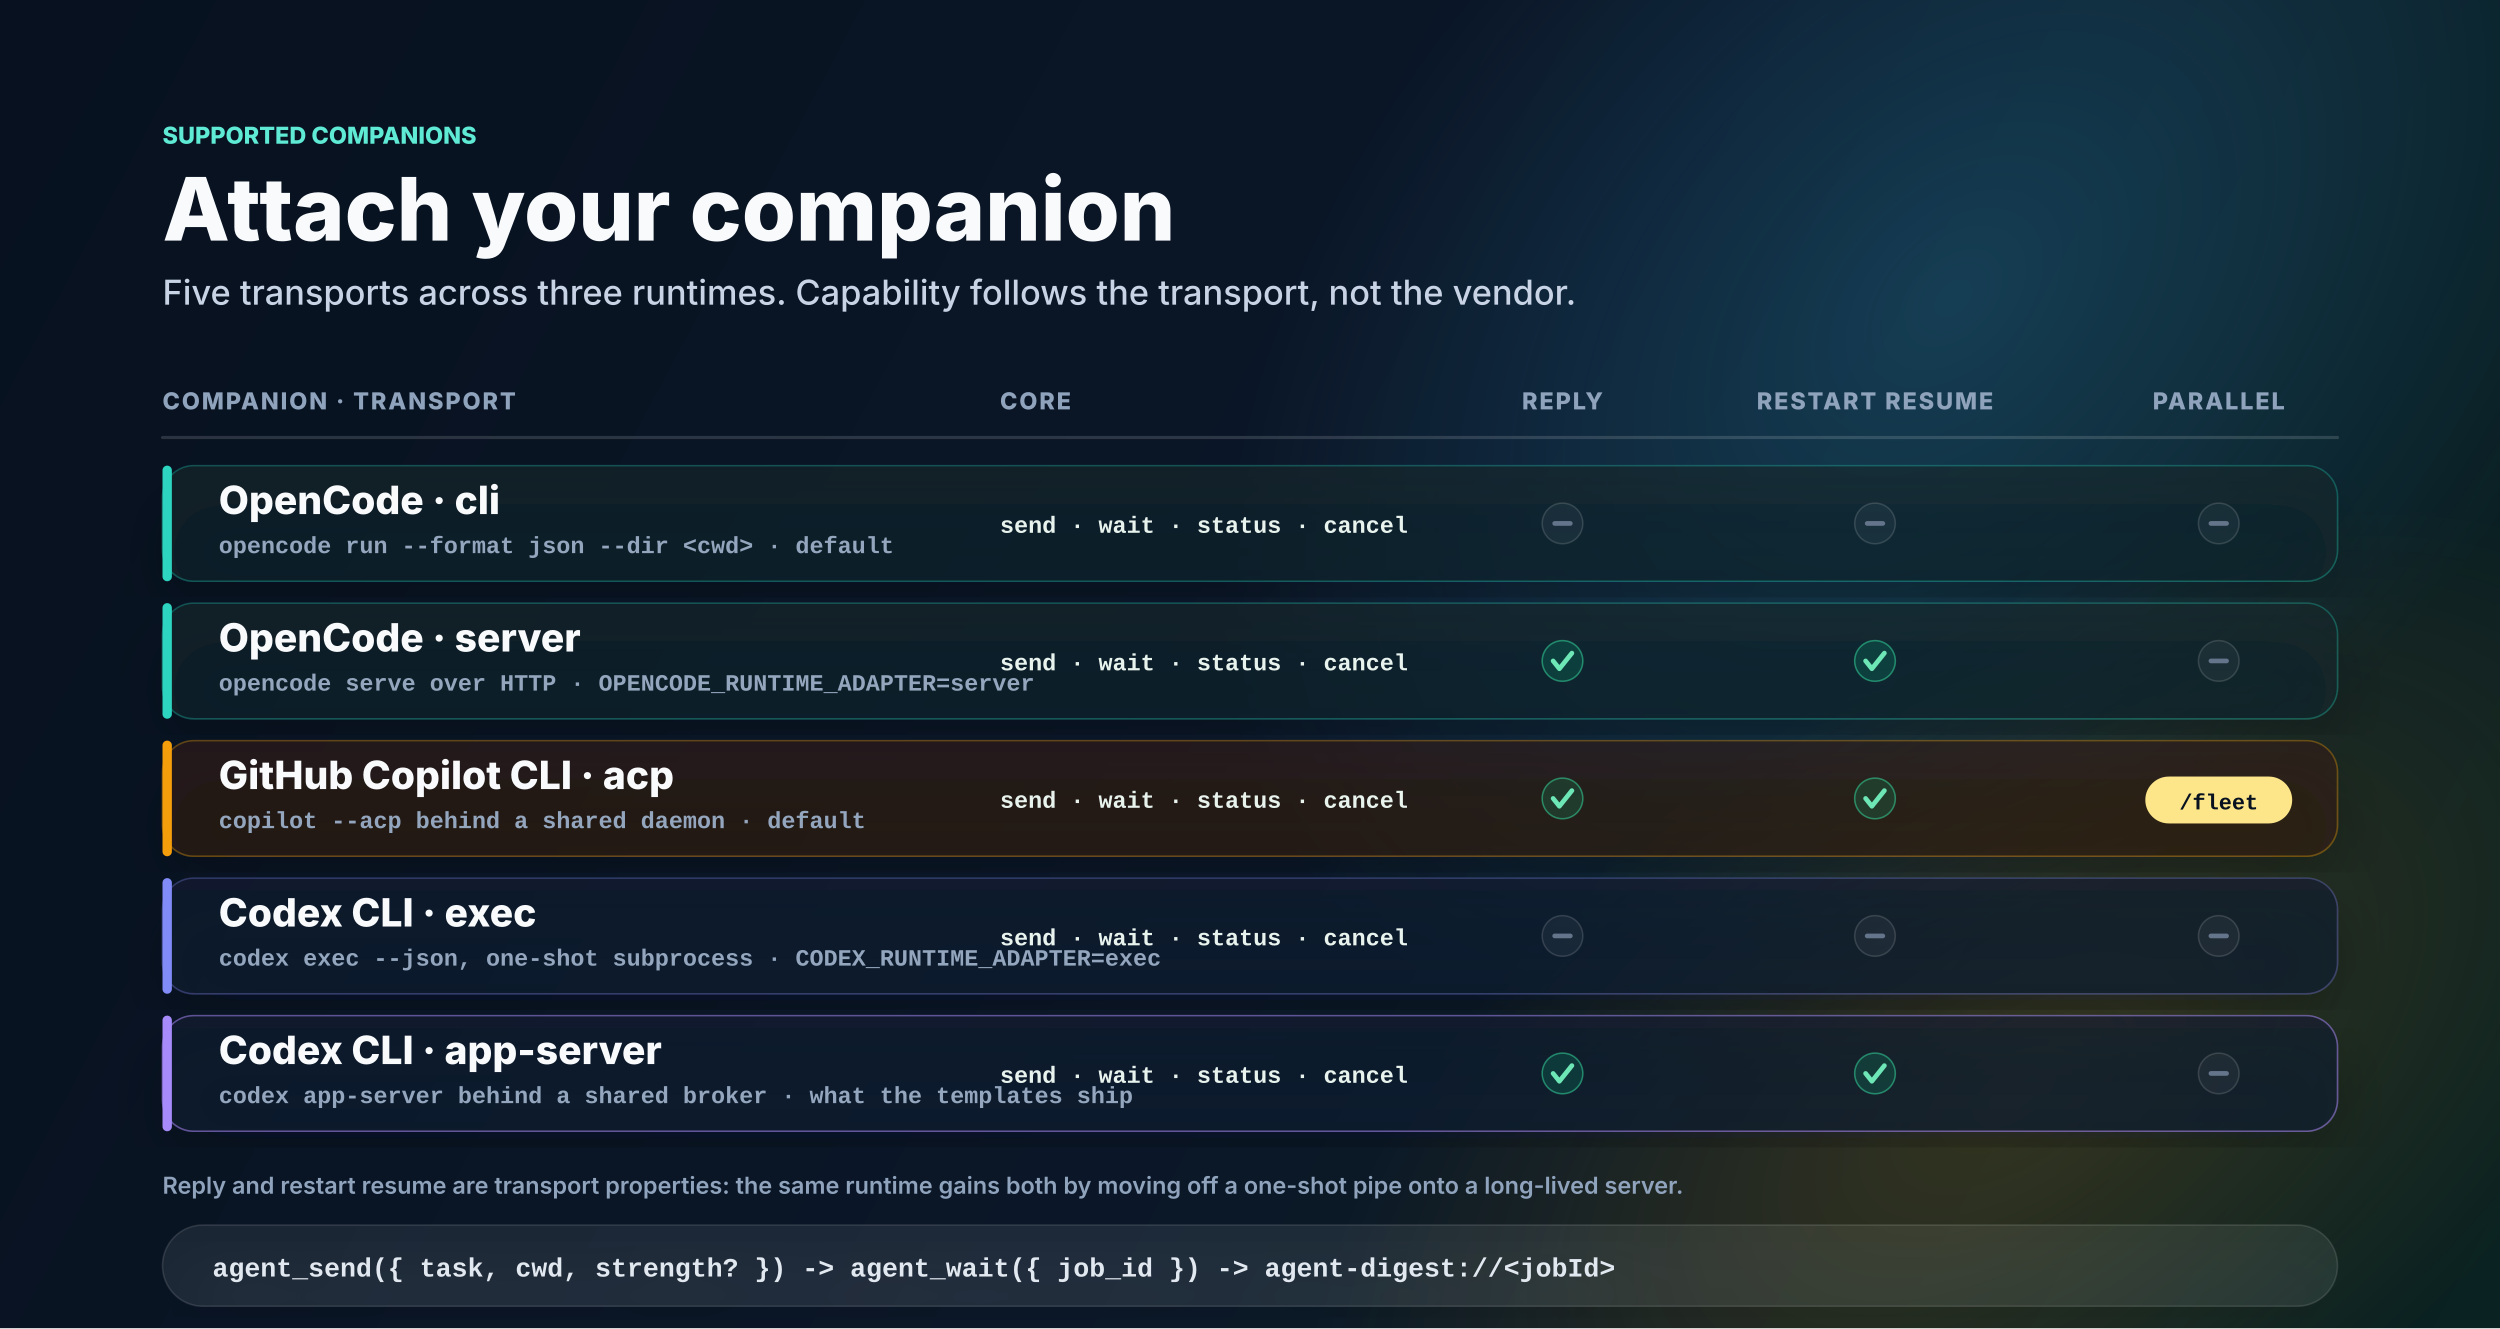
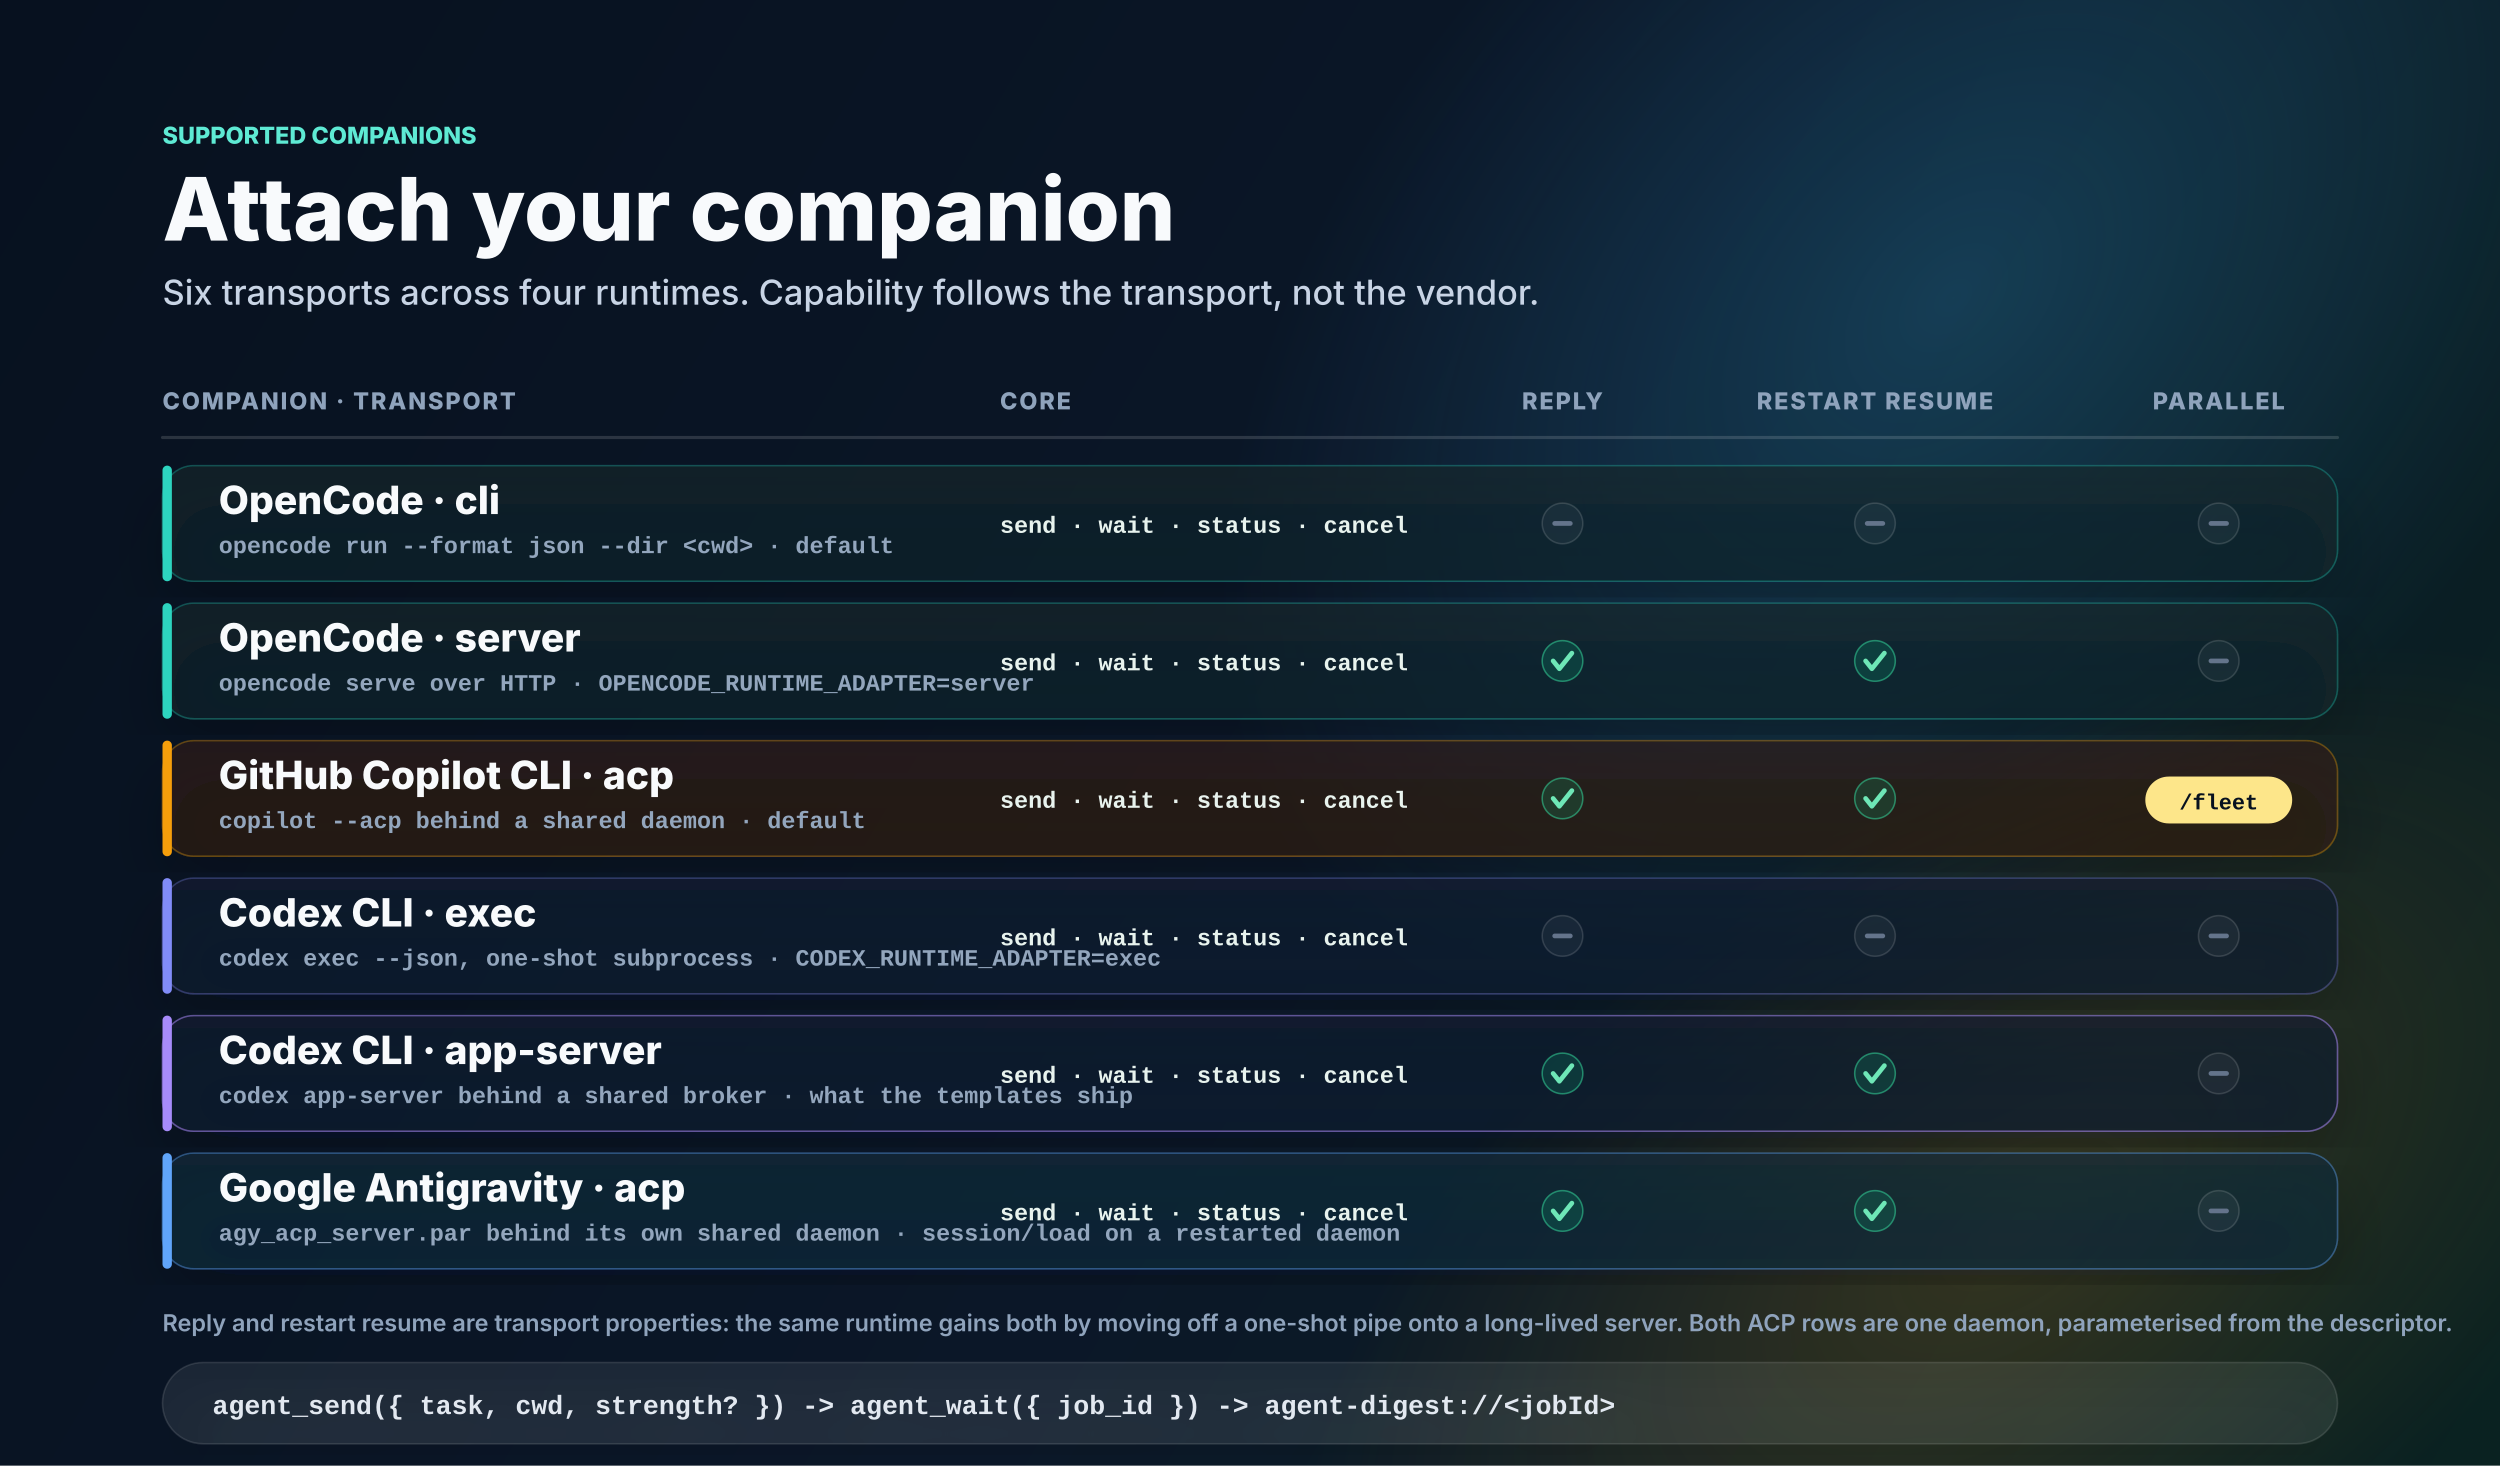
- <svg xmlns="http://www.w3.org/2000/svg" width="3200" height="1700" viewBox="0 0 1600 850" fill="none" role="img" aria-labelledby="title desc">
+ <svg xmlns="http://www.w3.org/2000/svg" width="3200" height="1876" viewBox="0 0 1600 938" fill="none" role="img" aria-labelledby="title desc">
  <defs>
-     <linearGradient id="bg" x1="0" y1="0" x2="1600" y2="850" gradientUnits="userSpaceOnUse">
+     <linearGradient id="bg" x1="0" y1="0" x2="1600" y2="938" gradientUnits="userSpaceOnUse">
      <stop offset="0" stop-color="#07111F" />
      <stop offset="0.54" stop-color="#0B1728" />
      <stop offset="1" stop-color="#0A2221" />
    </linearGradient>
    <radialGradient id="glowBlue" cx="0" cy="0" r="1" gradientUnits="userSpaceOnUse" gradientTransform="translate(1250 190) rotate(135) scale(560 360)">
      <stop offset="0" stop-color="#38BDF8" stop-opacity="0.22" />
      <stop offset="1" stop-color="#38BDF8" stop-opacity="0" />
    </radialGradient>
-     <radialGradient id="glowAmber" cx="0" cy="0" r="1" gradientUnits="userSpaceOnUse" gradientTransform="translate(1290 700) rotate(145) scale(520 280)">
+     <radialGradient id="glowAmber" cx="0" cy="0" r="1" gradientUnits="userSpaceOnUse" gradientTransform="translate(1290 788) rotate(145) scale(520 280)">
      <stop offset="0" stop-color="#F59E0B" stop-opacity="0.18" />
      <stop offset="1" stop-color="#F59E0B" stop-opacity="0" />
    </radialGradient>
    <filter id="shadow" x="-8%" y="-14%" width="116%" height="128%" color-interpolation-filters="sRGB">
      <feDropShadow dx="0" dy="18" stdDeviation="20" flood-color="#000713" flood-opacity="0.34" />
    </filter>
    <style>
      .sans { font-family: Inter, ui-sans-serif, system-ui, -apple-system, BlinkMacSystemFont, "Segoe UI", sans-serif; }
      .mono { font-family: ui-monospace, SFMono-Regular, Menlo, Consolas, "Liberation Mono", monospace; }
      .title { font-size: 56px; font-weight: 780; fill: #F8FAFC; }
      .subtitle { font-size: 22px; font-weight: 480; fill: #C8D4E5; }
      .eyebrow { font-size: 15px; font-weight: 780; fill: #5EEAD4; }
      .colhead { font-size: 15px; font-weight: 800; fill: #8FA3BC; letter-spacing: 1.2px; }
      .rowname { font-size: 25px; font-weight: 760; fill: #F8FAFC; }
      .rowsub { font-size: 15px; font-weight: 620; fill: #93A6BD; }
      .cellyes { font-size: 15px; font-weight: 760; fill: #E8F3EE; }
      .cellno { font-size: 16px; font-weight: 640; fill: #64748B; }
      .tagtxt { font-size: 14px; font-weight: 800; fill: #07111F; }
      .foot { font-size: 17px; font-weight: 700; fill: #E2E8F0; }
      .note { font-size: 15px; font-weight: 560; fill: #8FA3BC; }
    </style>
  </defs>
-   <rect width="1600" height="850" fill="url(#bg)" />
-   <rect width="1600" height="850" fill="url(#glowBlue)" />
-   <rect width="1600" height="850" fill="url(#glowAmber)" />
+   <rect width="1600" height="938" fill="url(#bg)" />
+   <rect width="1600" height="938" fill="url(#glowBlue)" />
+   <rect width="1600" height="938" fill="url(#glowAmber)" />
  <text x="104" y="92" class="sans eyebrow">SUPPORTED COMPANIONS</text>
  <text x="104" y="154" class="sans title">Attach your companion</text>
-   <text x="104" y="195" class="sans subtitle">Five transports across three runtimes. Capability follows the transport, not the vendor.</text>
+   <text x="104" y="195" class="sans subtitle">Six transports across four runtimes. Capability follows the transport, not the vendor.</text>
  <text x="104" y="262" class="sans colhead">COMPANION · TRANSPORT</text>
  <text x="640" y="262" class="sans colhead">CORE</text>
  <text x="1000" y="262" text-anchor="middle" class="sans colhead">REPLY</text>
  <text x="1200" y="262" text-anchor="middle" class="sans colhead">RESTART RESUME</text>
  <text x="1420" y="262" text-anchor="middle" class="sans colhead">PARALLEL</text>
  <path d="M104 280H1496" stroke="#FFFFFF" stroke-opacity="0.14" stroke-width="2" stroke-linecap="round" />
  <defs>
    <g id="tick">
      <circle cx="0" cy="0" r="13" fill="#10B981" fill-opacity="0.18" stroke="#34D399" stroke-opacity="0.55" />
      <path d="M-6 0L-2 5L6 -5" stroke="#6EE7B7" stroke-width="3" stroke-linecap="round" stroke-linejoin="round" fill="none" />
    </g>
    <g id="dash">
      <circle cx="0" cy="0" r="13" fill="#FFFFFF" fill-opacity="0.05" stroke="#FFFFFF" stroke-opacity="0.14" />
      <path d="M-5 0H5" stroke="#64748B" stroke-width="3" stroke-linecap="round" />
    </g>
  </defs>
  <g filter="url(#shadow)">
    <rect x="104" y="298" width="1392" height="74" rx="20" fill="#0E292B" fill-opacity="0.62" stroke="#2DD4BF" stroke-opacity="0.30" />
  </g>
  <rect x="104" y="298" width="6" height="74" rx="3" fill="#2DD4BF" />
  <text x="140" y="329" class="sans rowname">OpenCode · cli</text>
  <text x="140" y="354" class="mono rowsub">opencode run --format json --dir &lt;cwd&gt;   ·   default</text>
  <text x="640" y="341" class="mono cellyes">send · wait · status · cancel</text>
  <g transform="translate(1000 335)">
    <use href="#dash" />
  </g>
  <g transform="translate(1200 335)">
    <use href="#dash" />
  </g>
  <g transform="translate(1420 335)">
    <use href="#dash" />
  </g>
  <g filter="url(#shadow)">
    <rect x="104" y="386" width="1392" height="74" rx="20" fill="#0E292B" fill-opacity="0.62" stroke="#2DD4BF" stroke-opacity="0.30" />
  </g>
  <rect x="104" y="386" width="6" height="74" rx="3" fill="#2DD4BF" />
  <text x="140" y="417" class="sans rowname">OpenCode · server</text>
  <text x="140" y="442" class="mono rowsub">opencode serve over HTTP   ·   OPENCODE_RUNTIME_ADAPTER=server</text>
  <text x="640" y="429" class="mono cellyes">send · wait · status · cancel</text>
  <g transform="translate(1000 423)">
    <use href="#tick" />
  </g>
  <g transform="translate(1200 423)">
    <use href="#tick" />
  </g>
  <g transform="translate(1420 423)">
    <use href="#dash" />
  </g>
  <g filter="url(#shadow)">
    <rect x="104" y="474" width="1392" height="74" rx="20" fill="#332309" fill-opacity="0.62" stroke="#F59E0B" stroke-opacity="0.34" />
  </g>
  <rect x="104" y="474" width="6" height="74" rx="3" fill="#F59E0B" />
  <text x="140" y="505" class="sans rowname">GitHub Copilot CLI · acp</text>
  <text x="140" y="530" class="mono rowsub">copilot --acp behind a shared daemon   ·   default</text>
  <text x="640" y="517" class="mono cellyes">send · wait · status · cancel</text>
  <g transform="translate(1000 511)">
    <use href="#tick" />
  </g>
  <g transform="translate(1200 511)">
    <use href="#tick" />
  </g>
  <rect x="1373" y="497" width="94" height="30" rx="15" fill="#FDE68A" />
  <text x="1420" y="518" text-anchor="middle" class="mono tagtxt">/fleet</text>
  <g filter="url(#shadow)">
    <rect x="104" y="562" width="1392" height="74" rx="20" fill="#171B33" fill-opacity="0.66" stroke="#818CF8" stroke-opacity="0.30" />
  </g>
  <rect x="104" y="562" width="6" height="74" rx="3" fill="#818CF8" />
  <text x="140" y="593" class="sans rowname">Codex CLI · exec</text>
  <text x="140" y="618" class="mono rowsub">codex exec --json, one-shot subprocess   ·   CODEX_RUNTIME_ADAPTER=exec</text>
  <text x="640" y="605" class="mono cellyes">send · wait · status · cancel</text>
  <g transform="translate(1000 599)">
    <use href="#dash" />
  </g>
  <g transform="translate(1200 599)">
    <use href="#dash" />
  </g>
  <g transform="translate(1420 599)">
    <use href="#dash" />
  </g>
  <g filter="url(#shadow)">
    <rect x="104" y="650" width="1392" height="74" rx="20" fill="#171B33" fill-opacity="0.66" stroke="#A78BFA" stroke-opacity="0.52" />
  </g>
  <rect x="104" y="650" width="6" height="74" rx="3" fill="#A78BFA" />
  <text x="140" y="681" class="sans rowname">Codex CLI · app-server</text>
  <text x="140" y="706" class="mono rowsub">codex app-server behind a shared broker   ·   what the templates ship</text>
  <text x="640" y="693" class="mono cellyes">send · wait · status · cancel</text>
  <g transform="translate(1000 687)">
    <use href="#tick" />
  </g>
  <g transform="translate(1200 687)">
    <use href="#tick" />
  </g>
  <g transform="translate(1420 687)">
    <use href="#dash" />
  </g>
-   <text x="104" y="764" class="sans note">Reply and restart resume are transport properties: the same runtime gains both by moving off a one-shot pipe onto a long-lived server.</text>
  <g filter="url(#shadow)">
-     <rect x="104" y="784" width="1392" height="52" rx="26" fill="#F8FAFC" fill-opacity="0.08" stroke="#FFFFFF" stroke-opacity="0.12" />
-     <text x="136" y="817" class="mono foot">agent_send({ task, cwd, strength? })  -&gt;  agent_wait({ job_id })  -&gt;  agent-digest://&lt;jobId&gt;</text>
+     <rect x="104" y="738" width="1392" height="74" rx="20" fill="#0F2A3A" fill-opacity="0.66" stroke="#60A5FA" stroke-opacity="0.40" />
+   </g>
+   <rect x="104" y="738" width="6" height="74" rx="3" fill="#60A5FA" />
+   <text x="140" y="769" class="sans rowname">Google Antigravity · acp</text>
+   <text x="140" y="794" class="mono rowsub">agy_acp_server.par behind its own shared daemon   ·   session/load on a restarted daemon</text>
+   <text x="640" y="781" class="mono cellyes">send · wait · status · cancel</text>
+   <g transform="translate(1000 775)">
+     <use href="#tick" />
+   </g>
+   <g transform="translate(1200 775)">
+     <use href="#tick" />
+   </g>
+   <g transform="translate(1420 775)">
+     <use href="#dash" />
+   </g>
+   <text x="104" y="852" class="sans note">Reply and restart resume are transport properties: the same runtime gains both by moving off a one-shot pipe onto a long-lived server. Both ACP rows are one daemon, parameterised from the descriptor.</text>
+   <g filter="url(#shadow)">
+     <rect x="104" y="872" width="1392" height="52" rx="26" fill="#F8FAFC" fill-opacity="0.08" stroke="#FFFFFF" stroke-opacity="0.12" />
+     <text x="136" y="905" class="mono foot">agent_send({ task, cwd, strength? })  -&gt;  agent_wait({ job_id })  -&gt;  agent-digest://&lt;jobId&gt;</text>
  </g>
</svg>
